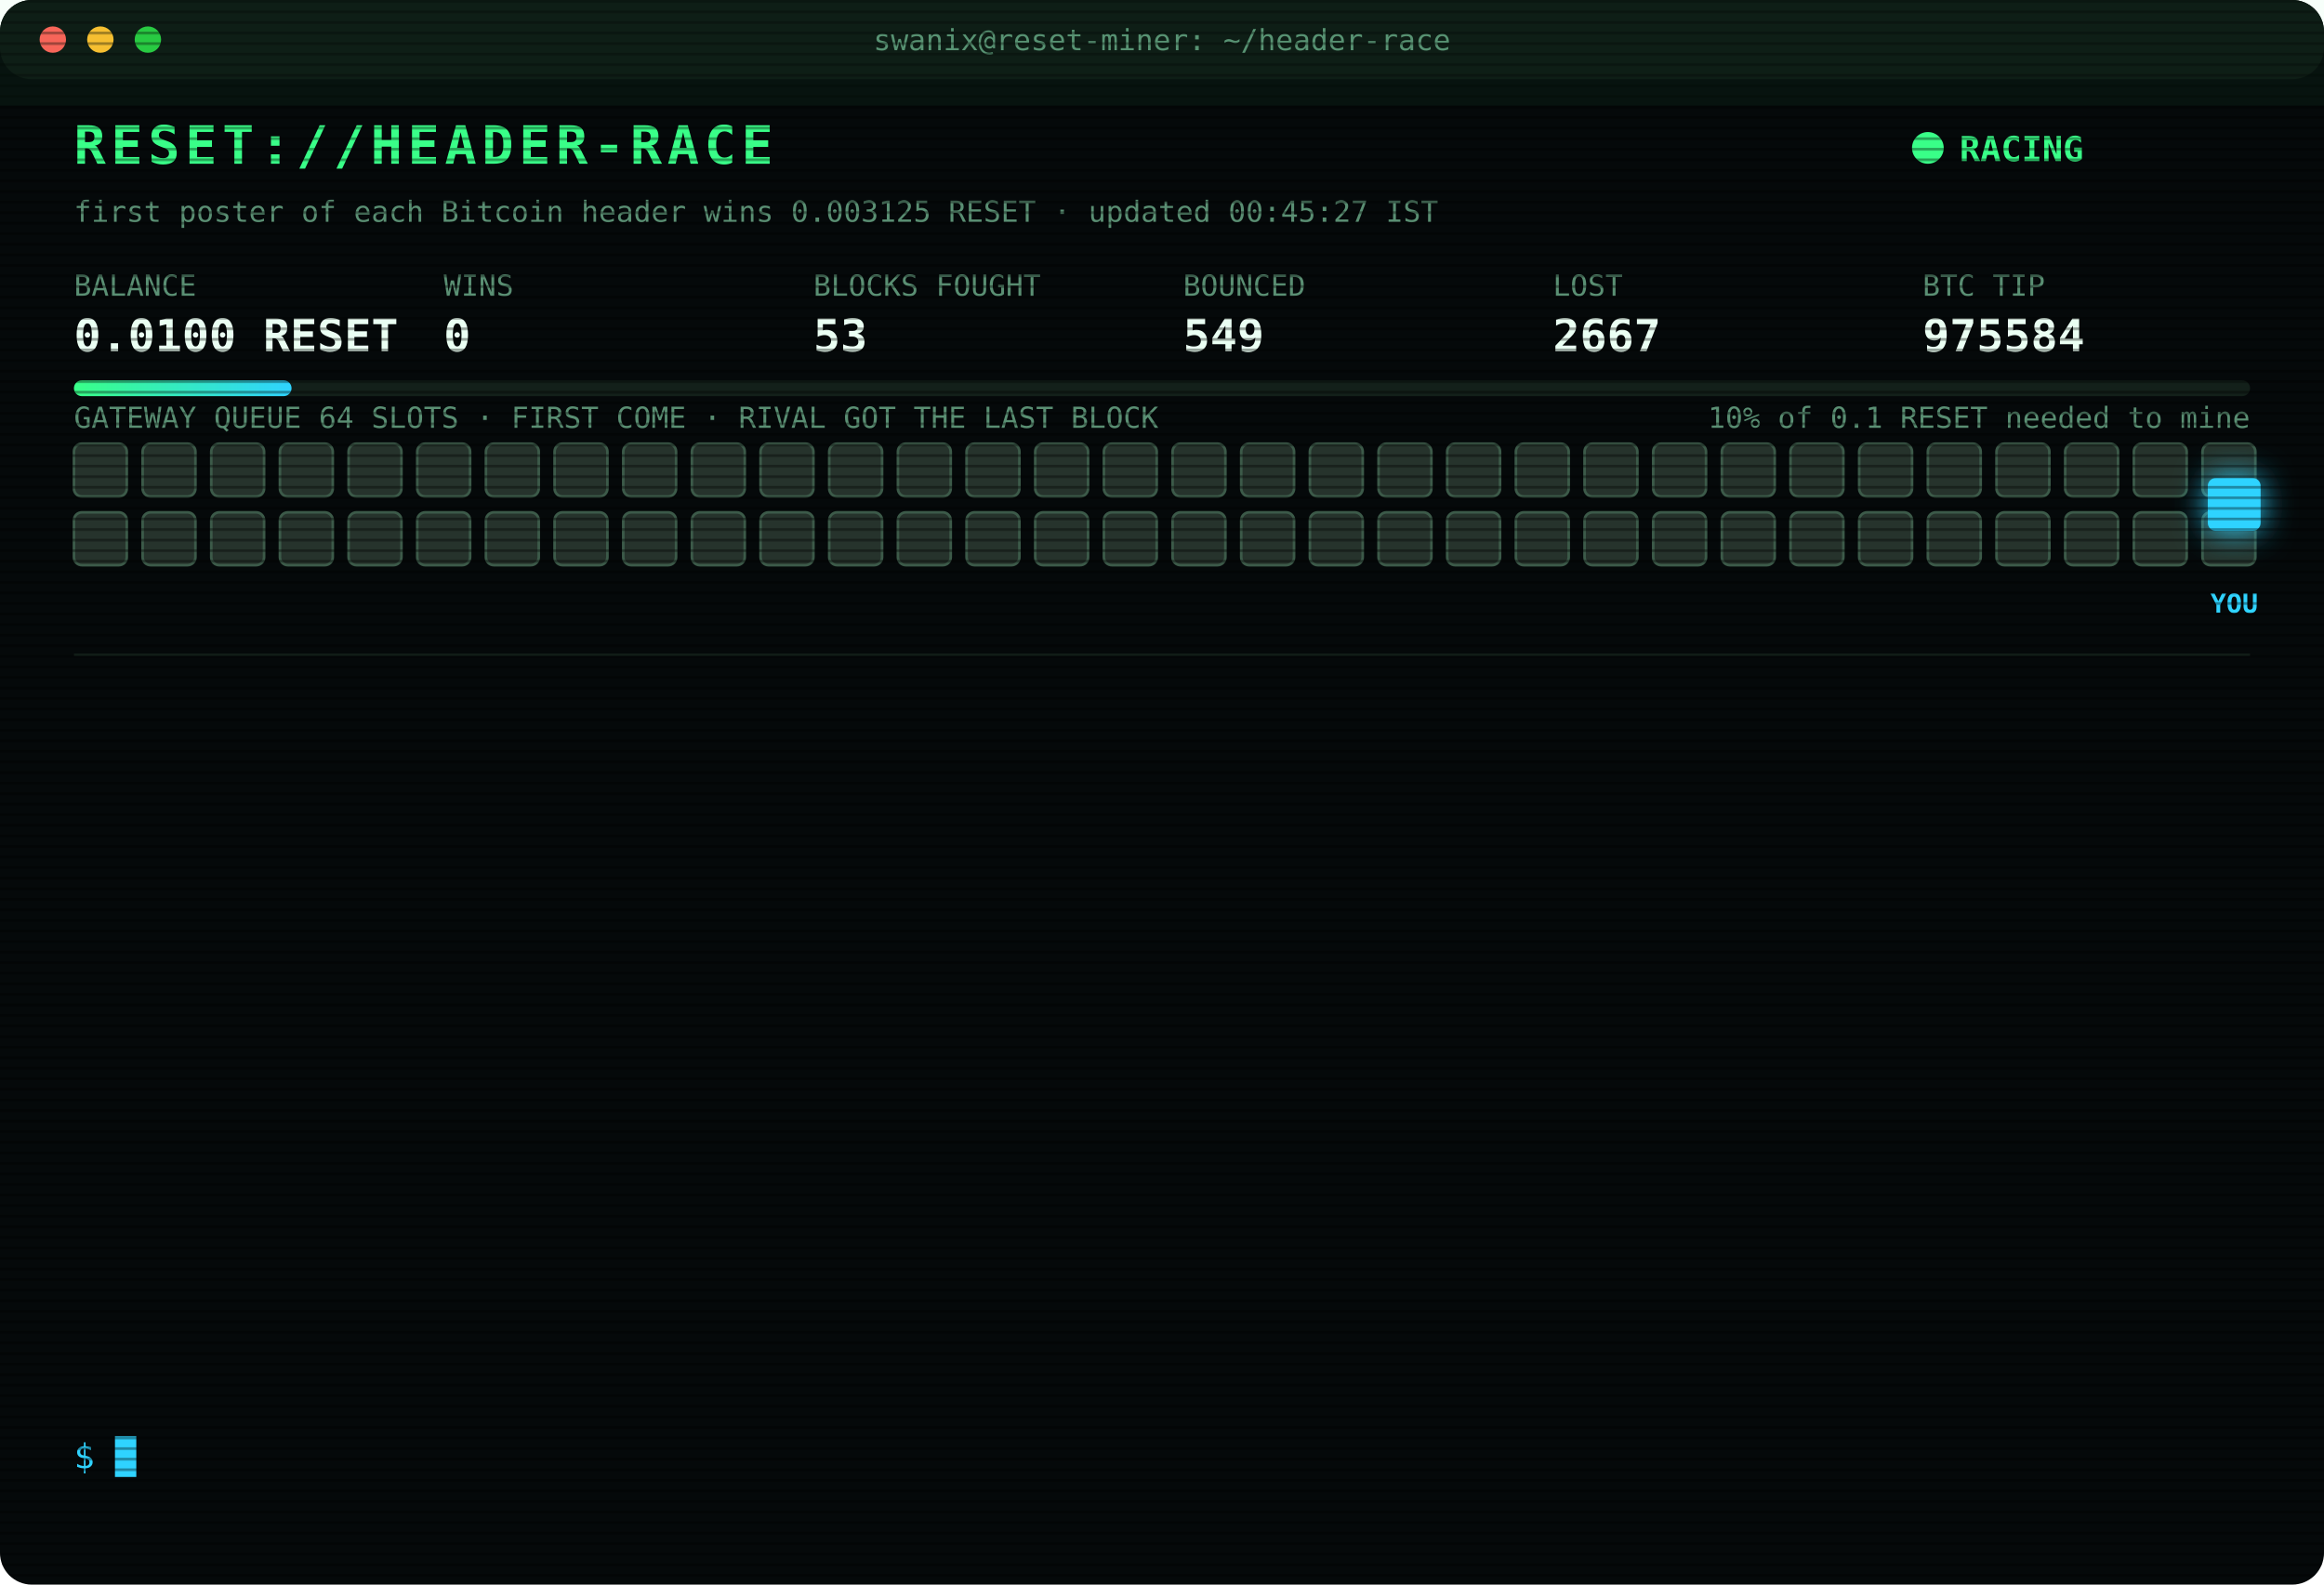
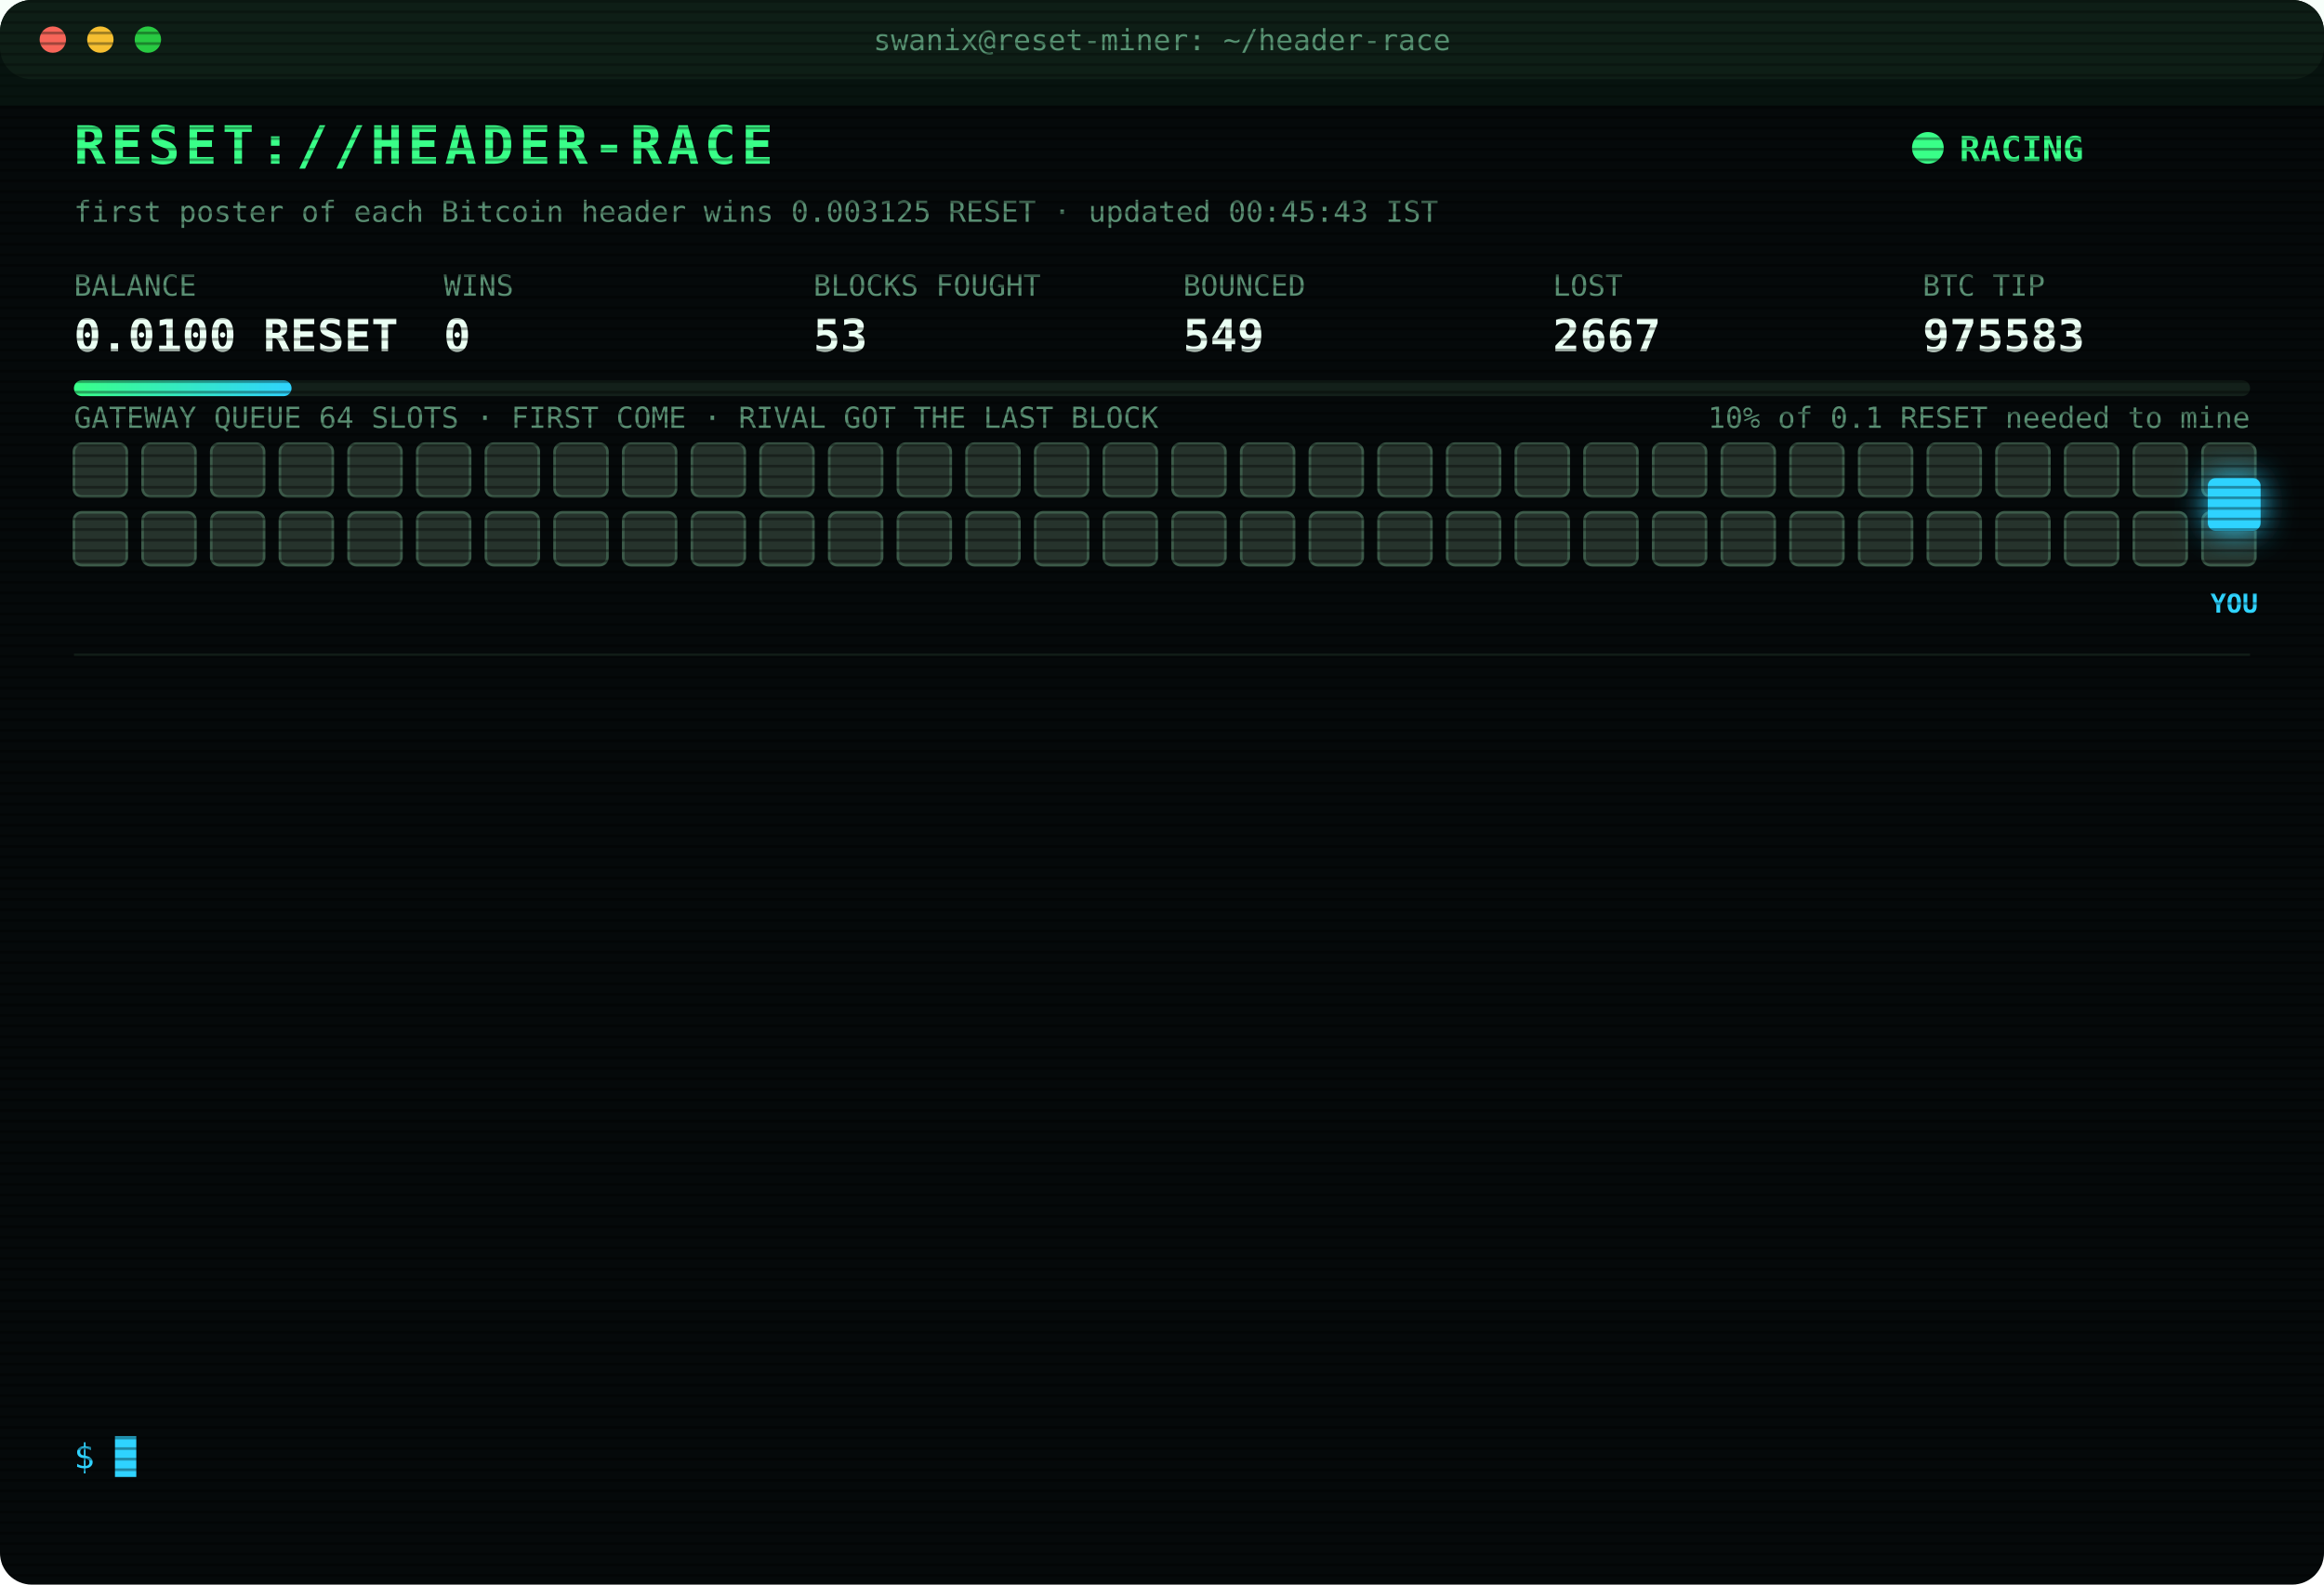
<svg xmlns="http://www.w3.org/2000/svg" width="880" height="600" viewBox="0 0 880 600" font-family="ui-monospace,SFMono-Regular,Menlo,Consolas,monospace">
  <style>
text{font-size:13px;fill:#7CFFB2}
.title{font-size:20px;font-weight:700;fill:#39FF88;letter-spacing:2px;animation:glitch 3s infinite steps(1)}
.sub{fill:#2fd3ff}.k{fill:#5a8f73;font-size:11px}.v{font-size:17px;font-weight:700;fill:#eafff3}
.ts{fill:#3f6b56}.boot{fill:#2fd3ff}.dim{fill:#5a8f73}.bad{fill:#ff4d6d}.warn{fill:#ffd23f}.mag{fill:#ff5cf0}.win{fill:#39FF88;font-weight:700}
.tag{font-size:10px;fill:#2fd3ff;font-weight:700}
.rival{fill:#26332c;stroke:#3c5a49;animation:jam 1.2s infinite alternate}
.idle{fill:#141c18;stroke:#22302a;animation:breathe 4s infinite}
.me{fill:#2fd3ff;filter:drop-shadow(0 0 6px #2fd3ff)}
.hover{animation:nudge 1.1s infinite ease-in-out}.bounce{animation:kick 1.4s infinite}
.ln{opacity:0;animation:in .4s forwards}
.cur{animation:blink 1s infinite steps(1)}
.scan{animation:scan 6s infinite linear}
.led{animation:blink 1.4s infinite}
@keyframes in{from{opacity:0;transform:translateX(-6px)}to{opacity:1;transform:none}}
@keyframes blink{50%{opacity:0}}
@keyframes jam{to{fill:#33463b}}
@keyframes breathe{50%{opacity:.4}}
@keyframes nudge{50%{transform:translateX(-10px)}}
@keyframes kick{0%,100%{transform:none}30%{transform:translateX(-14px)}55%{transform:translateX(10px) translateY(-6px)}}
@keyframes glitch{0%,92%{transform:none}93%{transform:translateX(2px);fill:#ff4d6d}95%{transform:translateX(-2px);fill:#2fd3ff}97%{transform:none}}
@keyframes scan{from{transform:translateY(-40px)}to{transform:translateY(600px)}}
</style>
  <defs>
    <pattern id="sl" width="4" height="4" patternUnits="userSpaceOnUse">
      <rect width="4" height="1" fill="#000" opacity=".35" />
    </pattern>
    <linearGradient id="bar">
      <stop offset="0" stop-color="#39FF88" />
      <stop offset="1" stop-color="#2fd3ff" />
    </linearGradient>
  </defs>
  <rect width="880" height="600" rx="12" fill="#05090a" />
  <rect width="880" height="30" rx="12" fill="#0d1512" />
  <circle cx="20" cy="15" r="5" fill="#ff5f57" />
  <circle cx="38" cy="15" r="5" fill="#febc2e" />
  <circle cx="56" cy="15" r="5" fill="#28c840" />
  <text x="440" y="19" text-anchor="middle" class="k">swanix@reset-miner: ~/header-race</text>
  <text x="28" y="62" class="title">RESET://HEADER-RACE</text>
  <circle class="led" cx="730" cy="56" r="6" fill="#39FF88" />
  <text x="742" y="61" class="win">RACING</text>
-   <text x="28" y="84" class="k">first poster of each Bitcoin header wins 0.003125 RESET · updated 00:45:27 IST</text>
+   <text x="28" y="84" class="k">first poster of each Bitcoin header wins 0.003125 RESET · updated 00:45:43 IST</text>
  <text x="28" y="112" class="k">BALANCE</text>
  <text x="28" y="133" class="v">0.0100 RESET</text>
  <text x="168" y="112" class="k">WINS</text>
  <text x="168" y="133" class="v">0</text>
  <text x="308" y="112" class="k">BLOCKS FOUGHT</text>
  <text x="308" y="133" class="v">53</text>
  <text x="448" y="112" class="k">BOUNCED</text>
  <text x="448" y="133" class="v">549</text>
  <text x="588" y="112" class="k">LOST</text>
  <text x="588" y="133" class="v">2667</text>
  <text x="728" y="112" class="k">BTC TIP</text>
-   <text x="728" y="133" class="v">975584</text>
+   <text x="728" y="133" class="v">975583</text>
  <rect x="28" y="144" width="824" height="6" rx="3" fill="#13201a" />
  <rect x="28" y="144" width="82.4" height="6" rx="3" fill="url(#bar)" />
  <text x="852" y="162" text-anchor="end" class="k">10% of 0.1 RESET needed to mine</text>
  <text x="28" y="162" class="k">GATEWAY QUEUE 64 SLOTS · FIRST COME · RIVAL GOT THE LAST BLOCK</text>
  <rect class="rival" x="28" y="168" width="20" height="20" rx="3" style="animation-delay:0.00s" />
  <rect class="rival" x="54" y="168" width="20" height="20" rx="3" style="animation-delay:0.05s" />
  <rect class="rival" x="80" y="168" width="20" height="20" rx="3" style="animation-delay:0.10s" />
  <rect class="rival" x="106" y="168" width="20" height="20" rx="3" style="animation-delay:0.15s" />
  <rect class="rival" x="132" y="168" width="20" height="20" rx="3" style="animation-delay:0.20s" />
  <rect class="rival" x="158" y="168" width="20" height="20" rx="3" style="animation-delay:0.25s" />
  <rect class="rival" x="184" y="168" width="20" height="20" rx="3" style="animation-delay:0.30s" />
  <rect class="rival" x="210" y="168" width="20" height="20" rx="3" style="animation-delay:0.35s" />
  <rect class="rival" x="236" y="168" width="20" height="20" rx="3" style="animation-delay:0.40s" />
  <rect class="rival" x="262" y="168" width="20" height="20" rx="3" style="animation-delay:0.45s" />
  <rect class="rival" x="288" y="168" width="20" height="20" rx="3" style="animation-delay:0.50s" />
  <rect class="rival" x="314" y="168" width="20" height="20" rx="3" style="animation-delay:0.55s" />
  <rect class="rival" x="340" y="168" width="20" height="20" rx="3" style="animation-delay:0.60s" />
  <rect class="rival" x="366" y="168" width="20" height="20" rx="3" style="animation-delay:0.65s" />
  <rect class="rival" x="392" y="168" width="20" height="20" rx="3" style="animation-delay:0.70s" />
  <rect class="rival" x="418" y="168" width="20" height="20" rx="3" style="animation-delay:0.75s" />
  <rect class="rival" x="444" y="168" width="20" height="20" rx="3" style="animation-delay:0.80s" />
  <rect class="rival" x="470" y="168" width="20" height="20" rx="3" style="animation-delay:0.85s" />
  <rect class="rival" x="496" y="168" width="20" height="20" rx="3" style="animation-delay:0.90s" />
  <rect class="rival" x="522" y="168" width="20" height="20" rx="3" style="animation-delay:0.95s" />
  <rect class="rival" x="548" y="168" width="20" height="20" rx="3" style="animation-delay:1.00s" />
  <rect class="rival" x="574" y="168" width="20" height="20" rx="3" style="animation-delay:1.05s" />
  <rect class="rival" x="600" y="168" width="20" height="20" rx="3" style="animation-delay:1.10s" />
  <rect class="rival" x="626" y="168" width="20" height="20" rx="3" style="animation-delay:1.15s" />
  <rect class="rival" x="652" y="168" width="20" height="20" rx="3" style="animation-delay:1.20s" />
  <rect class="rival" x="678" y="168" width="20" height="20" rx="3" style="animation-delay:1.25s" />
  <rect class="rival" x="704" y="168" width="20" height="20" rx="3" style="animation-delay:1.30s" />
  <rect class="rival" x="730" y="168" width="20" height="20" rx="3" style="animation-delay:1.35s" />
  <rect class="rival" x="756" y="168" width="20" height="20" rx="3" style="animation-delay:1.40s" />
  <rect class="rival" x="782" y="168" width="20" height="20" rx="3" style="animation-delay:1.45s" />
  <rect class="rival" x="808" y="168" width="20" height="20" rx="3" style="animation-delay:1.50s" />
  <rect class="rival" x="834" y="168" width="20" height="20" rx="3" style="animation-delay:1.55s" />
  <rect class="rival" x="28" y="194" width="20" height="20" rx="3" style="animation-delay:1.60s" />
  <rect class="rival" x="54" y="194" width="20" height="20" rx="3" style="animation-delay:1.65s" />
  <rect class="rival" x="80" y="194" width="20" height="20" rx="3" style="animation-delay:1.70s" />
  <rect class="rival" x="106" y="194" width="20" height="20" rx="3" style="animation-delay:1.75s" />
  <rect class="rival" x="132" y="194" width="20" height="20" rx="3" style="animation-delay:1.80s" />
  <rect class="rival" x="158" y="194" width="20" height="20" rx="3" style="animation-delay:1.85s" />
  <rect class="rival" x="184" y="194" width="20" height="20" rx="3" style="animation-delay:1.90s" />
  <rect class="rival" x="210" y="194" width="20" height="20" rx="3" style="animation-delay:1.95s" />
  <rect class="rival" x="236" y="194" width="20" height="20" rx="3" style="animation-delay:2.00s" />
  <rect class="rival" x="262" y="194" width="20" height="20" rx="3" style="animation-delay:2.05s" />
  <rect class="rival" x="288" y="194" width="20" height="20" rx="3" style="animation-delay:2.10s" />
  <rect class="rival" x="314" y="194" width="20" height="20" rx="3" style="animation-delay:2.15s" />
  <rect class="rival" x="340" y="194" width="20" height="20" rx="3" style="animation-delay:2.20s" />
  <rect class="rival" x="366" y="194" width="20" height="20" rx="3" style="animation-delay:2.25s" />
  <rect class="rival" x="392" y="194" width="20" height="20" rx="3" style="animation-delay:2.30s" />
  <rect class="rival" x="418" y="194" width="20" height="20" rx="3" style="animation-delay:2.35s" />
  <rect class="rival" x="444" y="194" width="20" height="20" rx="3" style="animation-delay:2.40s" />
  <rect class="rival" x="470" y="194" width="20" height="20" rx="3" style="animation-delay:2.45s" />
  <rect class="rival" x="496" y="194" width="20" height="20" rx="3" style="animation-delay:2.50s" />
  <rect class="rival" x="522" y="194" width="20" height="20" rx="3" style="animation-delay:2.55s" />
  <rect class="rival" x="548" y="194" width="20" height="20" rx="3" style="animation-delay:2.60s" />
  <rect class="rival" x="574" y="194" width="20" height="20" rx="3" style="animation-delay:2.65s" />
  <rect class="rival" x="600" y="194" width="20" height="20" rx="3" style="animation-delay:2.70s" />
  <rect class="rival" x="626" y="194" width="20" height="20" rx="3" style="animation-delay:2.75s" />
  <rect class="rival" x="652" y="194" width="20" height="20" rx="3" style="animation-delay:2.80s" />
  <rect class="rival" x="678" y="194" width="20" height="20" rx="3" style="animation-delay:2.85s" />
  <rect class="rival" x="704" y="194" width="20" height="20" rx="3" style="animation-delay:2.90s" />
  <rect class="rival" x="730" y="194" width="20" height="20" rx="3" style="animation-delay:2.95s" />
  <rect class="rival" x="756" y="194" width="20" height="20" rx="3" style="animation-delay:3.00s" />
  <rect class="rival" x="782" y="194" width="20" height="20" rx="3" style="animation-delay:3.05s" />
  <rect class="rival" x="808" y="194" width="20" height="20" rx="3" style="animation-delay:3.10s" />
  <rect class="rival" x="834" y="194" width="20" height="20" rx="3" style="animation-delay:3.15s" />
  <g class="hover">
    <rect class="me" x="836" y="181" width="20" height="20" rx="3" />
    <text class="tag" x="846" y="232" text-anchor="middle">YOU</text>
  </g>
  <line x1="28" x2="852" y1="248" y2="248" stroke="#13201a" />
  <g class="ln" style="animation-delay:0.40s">
-     <text x="28" y="270" class="ts">21:16:16</text>
-     <text x="104" y="270" class="bad">[LOST] #975571 taken by a rival miner</text>
+     <text x="28" y="270" class="ts">21:37:44</text>
+     <text x="104" y="270" class="bad">[LOST] #975572 taken by a rival miner</text>
  </g>
  <g class="ln" style="animation-delay:0.65s">
-     <text x="28" y="292" class="ts">21:37:44</text>
-     <text x="104" y="292" class="bad">[LOST] #975572 taken by a rival miner</text>
+     <text x="28" y="292" class="ts">22:18:50</text>
+     <text x="104" y="292" class="bad">[LOST] #975573 taken by a rival miner</text>
  </g>
  <g class="ln" style="animation-delay:0.90s">
-     <text x="28" y="314" class="ts">22:18:50</text>
-     <text x="104" y="314" class="bad">[LOST] #975573 taken by a rival miner</text>
+     <text x="28" y="314" class="ts">22:27:35</text>
+     <text x="104" y="314" class="bad">[LOST] #975574 taken by a rival miner</text>
  </g>
  <g class="ln" style="animation-delay:1.15s">
-     <text x="28" y="336" class="ts">22:27:35</text>
-     <text x="104" y="336" class="bad">[LOST] #975574 taken by a rival miner</text>
+     <text x="28" y="336" class="ts">22:59:46</text>
+     <text x="104" y="336" class="bad">[LOST] #975576 taken by a rival miner</text>
  </g>
  <g class="ln" style="animation-delay:1.40s">
-     <text x="28" y="358" class="ts">22:59:46</text>
-     <text x="104" y="358" class="bad">[LOST] #975576 taken by a rival miner</text>
+     <text x="28" y="358" class="ts">23:23:22</text>
+     <text x="104" y="358" class="bad">[LOST] #975577 taken by a rival miner</text>
  </g>
  <g class="ln" style="animation-delay:1.65s">
-     <text x="28" y="380" class="ts">23:23:22</text>
-     <text x="104" y="380" class="bad">[LOST] #975577 taken by a rival miner</text>
+     <text x="28" y="380" class="ts">23:33:22</text>
+     <text x="104" y="380" class="bad">[LOST] #975578 taken by a rival miner</text>
  </g>
  <g class="ln" style="animation-delay:1.90s">
-     <text x="28" y="402" class="ts">23:33:22</text>
-     <text x="104" y="402" class="bad">[LOST] #975578 taken by a rival miner</text>
+     <text x="28" y="402" class="ts">23:43:55</text>
+     <text x="104" y="402" class="bad">[LOST] #975579 taken by a rival miner</text>
  </g>
  <g class="ln" style="animation-delay:2.15s">
-     <text x="28" y="424" class="ts">23:43:55</text>
-     <text x="104" y="424" class="bad">[LOST] #975579 taken by a rival miner</text>
+     <text x="28" y="424" class="ts">00:14:35</text>
+     <text x="104" y="424" class="bad">[LOST] #975580 taken by a rival miner</text>
  </g>
  <g class="ln" style="animation-delay:2.40s">
-     <text x="28" y="446" class="ts">00:14:35</text>
-     <text x="104" y="446" class="bad">[LOST] #975580 taken by a rival miner</text>
+     <text x="28" y="446" class="ts">00:25:11</text>
+     <text x="104" y="446" class="bad">[LOST] #975581 taken by a rival miner</text>
  </g>
  <g class="ln" style="animation-delay:2.65s">
-     <text x="28" y="468" class="ts">00:25:11</text>
-     <text x="104" y="468" class="bad">[LOST] #975581 taken by a rival miner</text>
+     <text x="28" y="468" class="ts">00:32:48</text>
+     <text x="104" y="468" class="bad">[LOST] #975582 taken by a rival miner</text>
  </g>
  <g class="ln" style="animation-delay:2.90s">
-     <text x="28" y="490" class="ts">00:32:48</text>
-     <text x="104" y="490" class="bad">[LOST] #975582 taken by a rival miner</text>
+     <text x="28" y="490" class="ts">00:35:54</text>
+     <text x="104" y="490" class="bad">[LOST] #975583 taken by a rival miner</text>
  </g>
  <g class="ln" style="animation-delay:3.15s">
-     <text x="28" y="512" class="ts">00:35:54</text>
-     <text x="104" y="512" class="bad">[LOST] #975583 taken by a rival miner</text>
+     <text x="28" y="512" class="ts">00:40:34</text>
+     <text x="104" y="512" class="dim">[STINT END] calls 741 · wins 0</text>
  </g>
  <g class="ln" style="animation-delay:3.40s">
-     <text x="28" y="534" class="ts">00:40:34</text>
-     <text x="104" y="534" class="dim">[STINT END] calls 741 · wins 0</text>
+     <text x="28" y="534" class="ts">00:45:37</text>
+     <text x="104" y="534" class="boot">[BOOT] racer v3 online · 3 feeds · stint 340m</text>
  </g>
  <text x="28" y="556" class="sub">$ <tspan class="cur">█</tspan>
  </text>
  <rect width="880" height="600" rx="12" fill="url(#sl)" pointer-events="none" />
  <rect class="scan" width="880" height="40" fill="#39FF88" opacity=".04" />
</svg>
